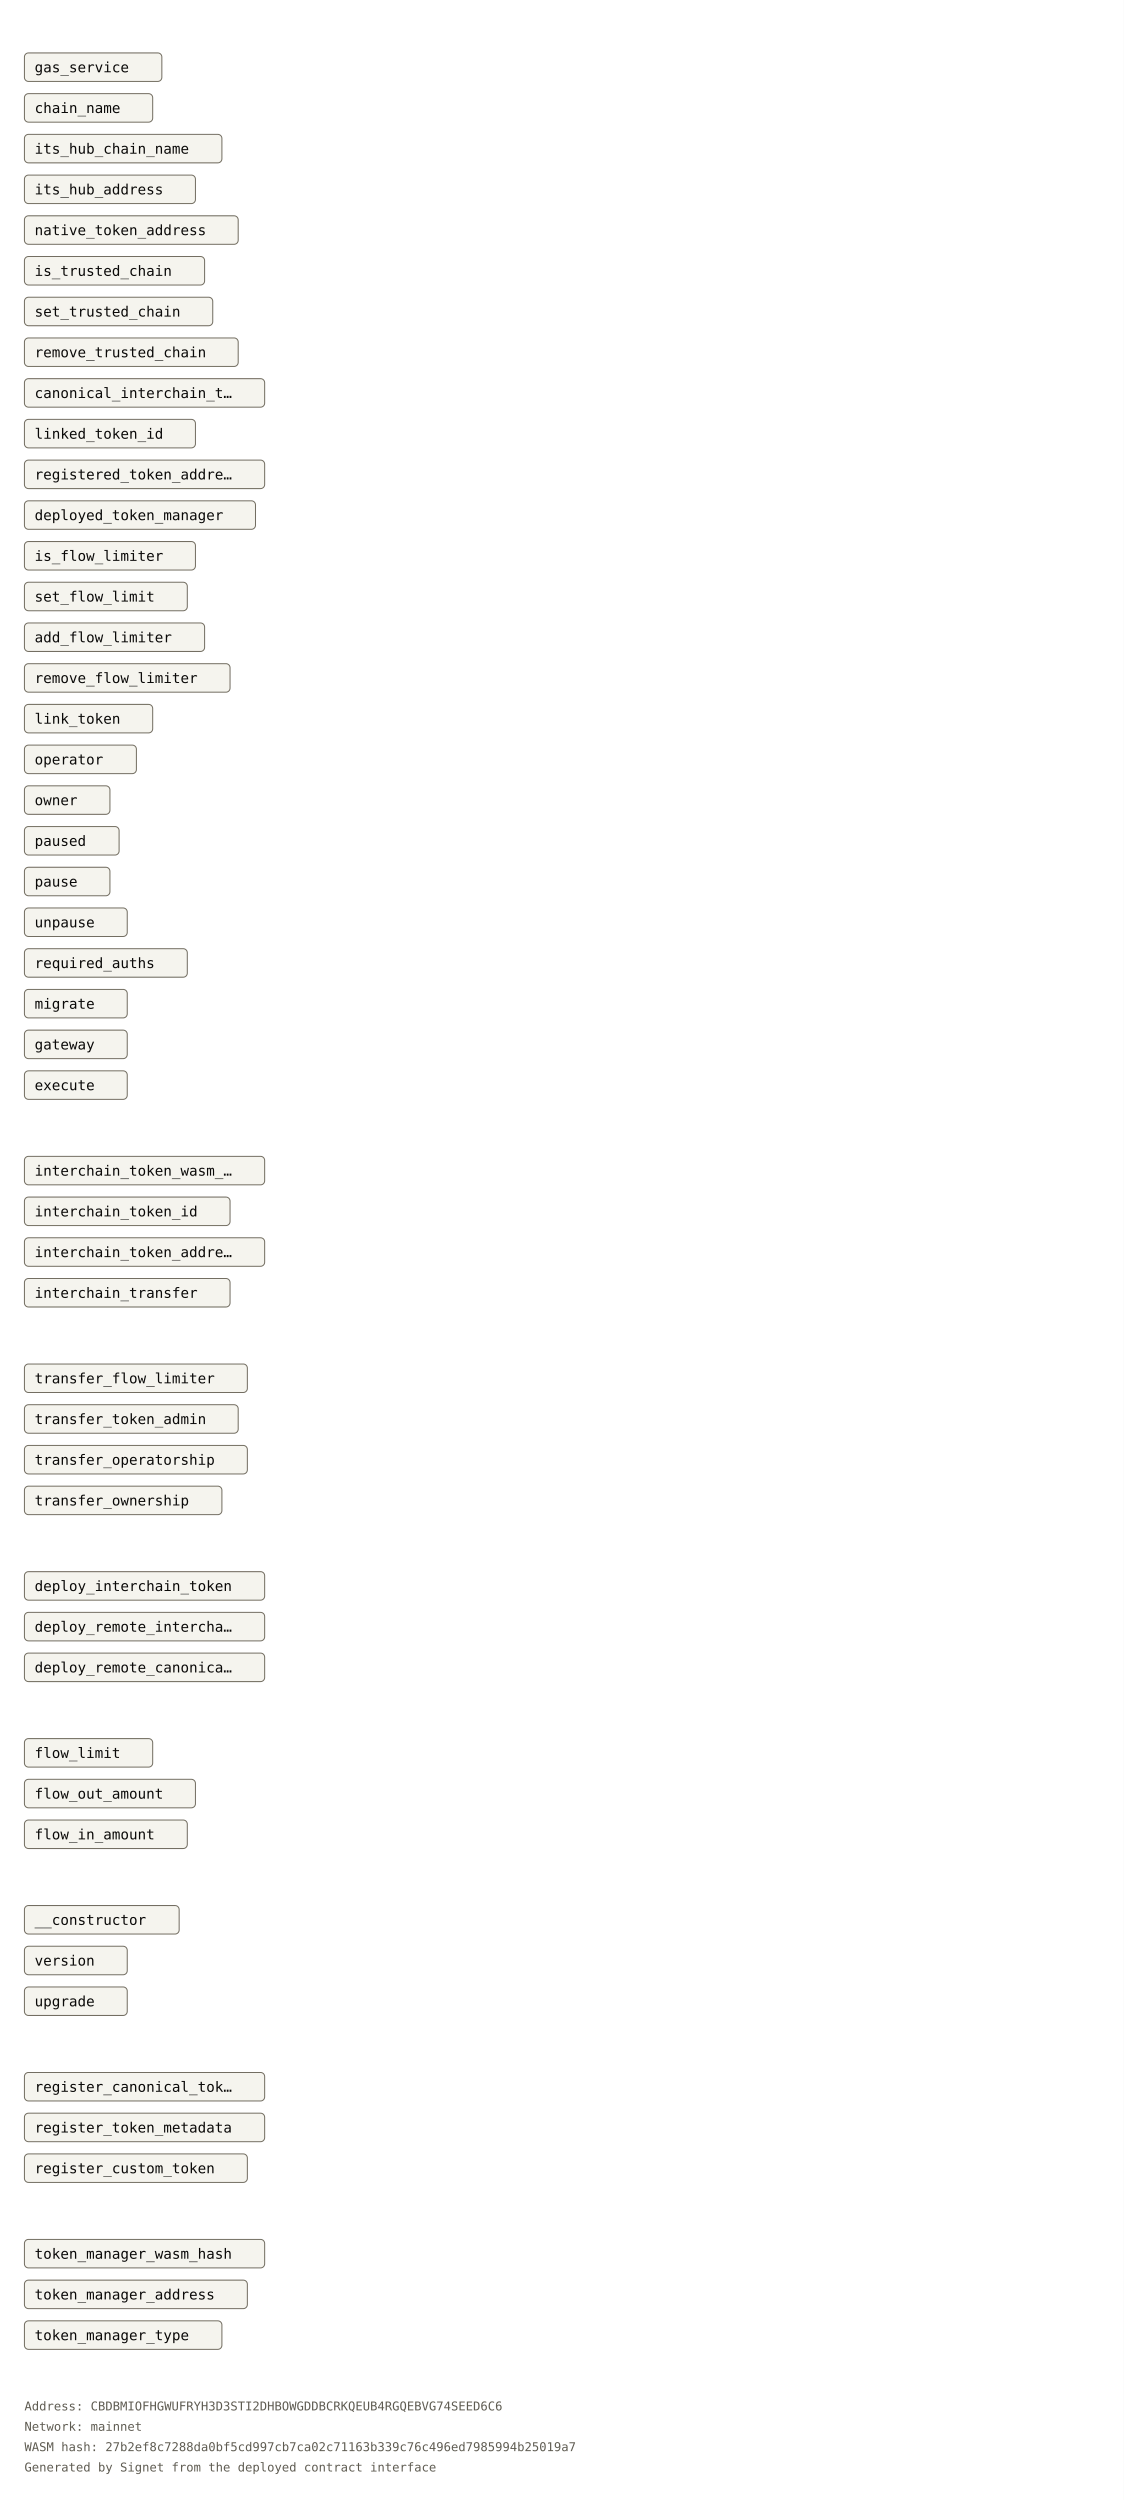
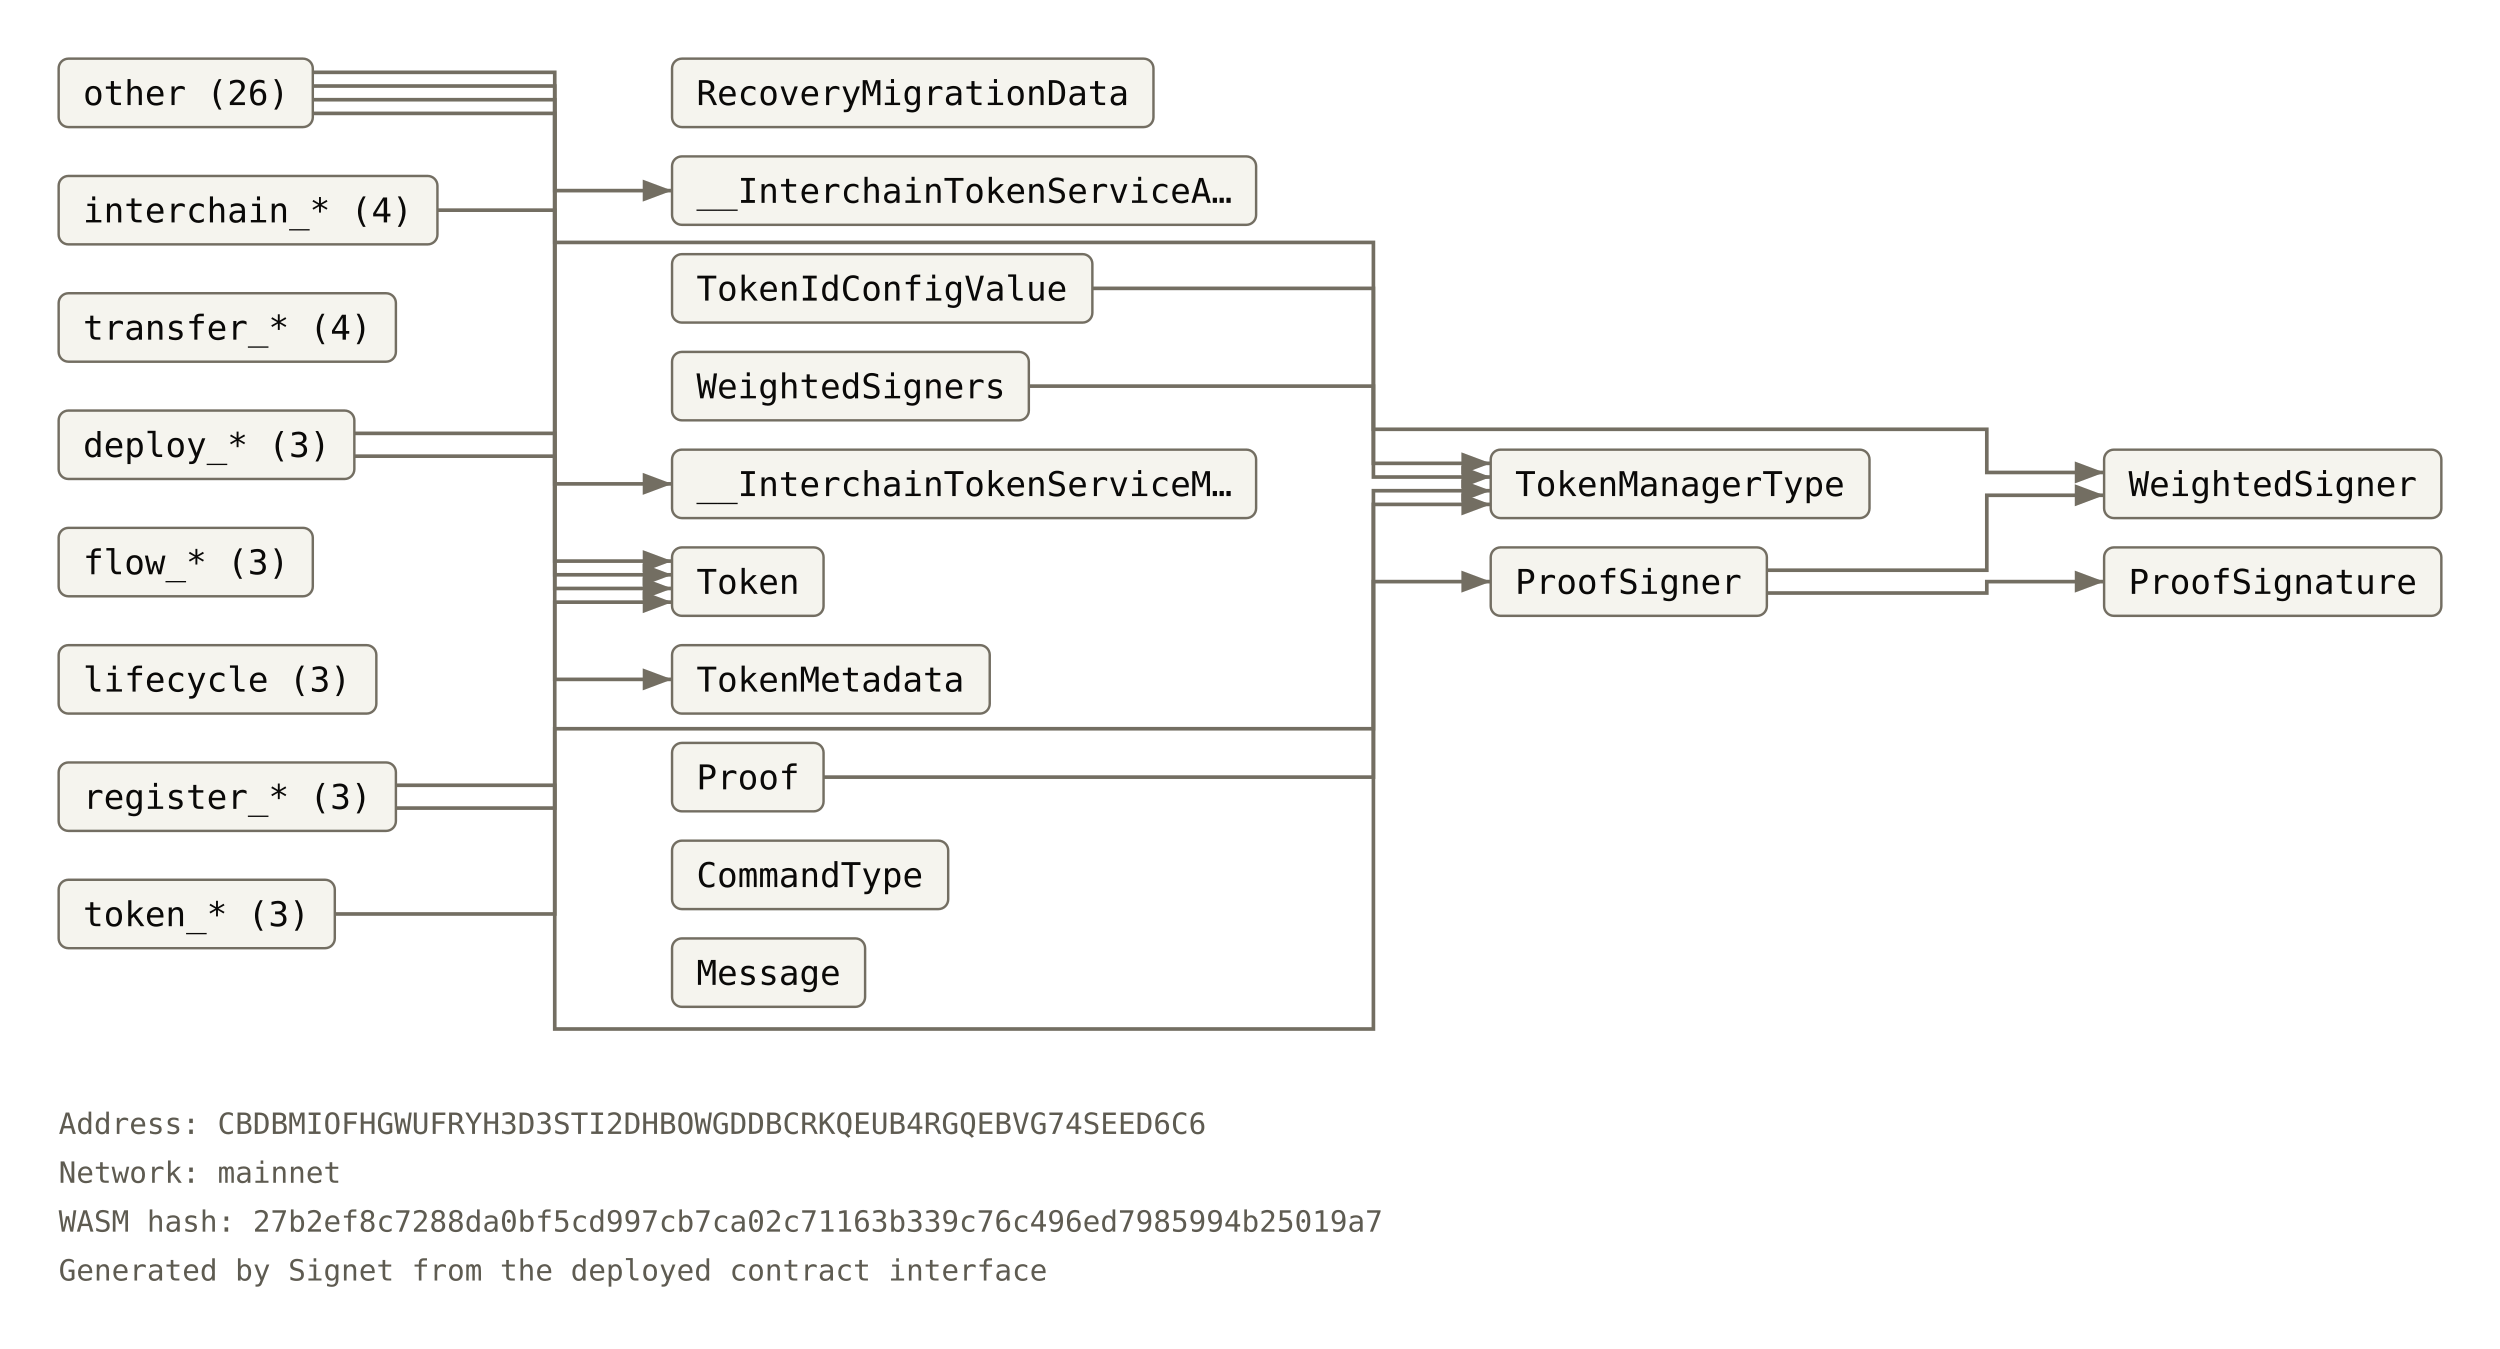
- <svg xmlns="http://www.w3.org/2000/svg" width="1104" height="2456" viewBox="0 0 1104 2456" role="img" aria-labelledby="export-title export-desc">
+ <svg xmlns="http://www.w3.org/2000/svg" width="1023" height="552" viewBox="0 0 1023 552" role="img" aria-labelledby="export-title export-desc">
  <style>text { font-family: monospace; font-size: 14px; }
.footer, .group-label { font-size: 12px; }
.canvas { fill: #ffffff; }
.node { fill: #f5f4ee; stroke: #736e62; }
.group { fill: none; stroke: #736e62; }
.label { fill: #0a0908; }
.footer, .group-label { fill: #5e5b51; }
.edge { fill: none; stroke: #736e62; stroke-width: 1.5; }
.arrow { fill: #736e62; }
@media (prefers-color-scheme: dark) { .canvas { fill: #0a0908; }
.node { fill: #181614; stroke: #736e62; }
.group { fill: none; stroke: #736e62; }
.label { fill: #f5f4ee; }
.footer, .group-label { fill: #9e9a8f; }
.edge { fill: none; stroke: #736e62; stroke-width: 1.5; }
.arrow { fill: #736e62; } }</style>
-   <rect class="canvas" width="1104" height="2456" />
+   <rect class="canvas" width="1023" height="552" />
  <defs>
    <marker id="export-arrow" markerWidth="8" markerHeight="6" refX="8" refY="3" orient="auto">
      <path class="arrow" d="M0,0 L8,3 L0,6 Z" />
    </marker>
  </defs>
+   <polyline class="edge" points="137,374 227,374 227,298.2 562,298.2 562,206.4 610,206.4" marker-end="url(#export-arrow)" />
+   <polyline class="edge" points="145,186.667 227,186.667 227,278 275,278" marker-end="url(#export-arrow)" />
+   <polyline class="edge" points="145,177.333 227,177.333 227,240.8 275,240.8" marker-end="url(#export-arrow)" />
+   <polyline class="edge" points="162,330.667 227,330.667 227,246.4 275,246.4" marker-end="url(#export-arrow)" />
+   <polyline class="edge" points="162,321.333 227,321.333 227,421.067 562,421.067 562,200.8 610,200.8" marker-end="url(#export-arrow)" />
+   <polyline class="edge" points="128,40.8 227,40.8 227,99.2 562,99.2 562,189.6 610,189.6" marker-end="url(#export-arrow)" />
+   <polyline class="edge" points="128,46.4 227,46.4 227,229.6 275,229.6" marker-end="url(#export-arrow)" />
+   <polyline class="edge" points="179,86 227,86 227,235.2 275,235.2" marker-end="url(#export-arrow)" />
+   <polyline class="edge" points="128,35.2 227,35.2 227,198 275,198" marker-end="url(#export-arrow)" />
+   <polyline class="edge" points="128,29.6 227,29.6 227,78 275,78" marker-end="url(#export-arrow)" />
+   <polyline class="edge" points="447,118 562,118 562,195.2 610,195.2" marker-end="url(#export-arrow)" />
+   <polyline class="edge" points="421,158 562,158 562,175.667 813,175.667 813,193.333 861,193.333" marker-end="url(#export-arrow)" />
+   <polyline class="edge" points="723,242.667 813,242.667 813,238 861,238" marker-end="url(#export-arrow)" />
+   <polyline class="edge" points="723,233.333 813,233.333 813,202.667 861,202.667" marker-end="url(#export-arrow)" />
+   <polyline class="edge" points="337,318 562,318 562,238 610,238" marker-end="url(#export-arrow)" />
  <g>
-     <rect class="node" x="24" y="52" width="135" height="28" rx="4" />
-     <text class="label" x="34" y="71">gas_service</text>
+     <rect class="node" x="24" y="24" width="104" height="28" rx="4" />
+     <text class="label" x="34" y="43">other (26)</text>
  </g>
  <g>
-     <rect class="node" x="24" y="92" width="126" height="28" rx="4" />
-     <text class="label" x="34" y="111">chain_name</text>
+     <rect class="node" x="24" y="72" width="155" height="28" rx="4" />
+     <text class="label" x="34" y="91">interchain_* (4)</text>
  </g>
  <g>
-     <rect class="node" x="24" y="132" width="194" height="28" rx="4" />
-     <text class="label" x="34" y="151">its_hub_chain_name</text>
+     <rect class="node" x="24" y="360" width="113" height="28" rx="4" />
+     <text class="label" x="34" y="379">token_* (3)</text>
  </g>
  <g>
-     <rect class="node" x="24" y="172" width="168" height="28" rx="4" />
-     <text class="label" x="34" y="191">its_hub_address</text>
+     <rect class="node" x="24" y="216" width="104" height="28" rx="4" />
+     <text class="label" x="34" y="235">flow_* (3)</text>
  </g>
  <g>
-     <rect class="node" x="24" y="212" width="210" height="28" rx="4" />
-     <text class="label" x="34" y="231">native_token_address</text>
+     <rect class="node" x="24" y="120" width="138" height="28" rx="4" />
+     <text class="label" x="34" y="139">transfer_* (4)</text>
  </g>
  <g>
-     <rect class="node" x="24" y="1136" width="236" height="28" rx="4" />
-     <text class="label" x="34" y="1155">interchain_token_wasm_…</text>
+     <rect class="node" x="24" y="168" width="121" height="28" rx="4" />
+     <text class="label" x="34" y="187">deploy_* (3)</text>
  </g>
  <g>
-     <rect class="node" x="24" y="2200" width="236" height="28" rx="4" />
-     <text class="label" x="34" y="2219">token_manager_wasm_hash</text>
+     <rect class="node" x="24" y="312" width="138" height="28" rx="4" />
+     <text class="label" x="34" y="331">register_* (3)</text>
  </g>
  <g>
-     <rect class="node" x="24" y="252" width="177" height="28" rx="4" />
-     <text class="label" x="34" y="271">is_trusted_chain</text>
+     <rect class="node" x="24" y="264" width="130" height="28" rx="4" />
+     <text class="label" x="34" y="283">lifecycle (3)</text>
  </g>
  <g>
-     <rect class="node" x="24" y="292" width="185" height="28" rx="4" />
-     <text class="label" x="34" y="311">set_trusted_chain</text>
+     <rect class="node" x="610" y="184" width="155" height="28" rx="4" />
+     <text class="label" x="620" y="203">TokenManagerType</text>
  </g>
  <g>
-     <rect class="node" x="24" y="332" width="210" height="28" rx="4" />
-     <text class="label" x="34" y="351">remove_trusted_chain</text>
+     <rect class="node" x="275" y="24" width="197" height="28" rx="4" />
+     <text class="label" x="285" y="43">RecoveryMigrationData</text>
  </g>
  <g>
-     <rect class="node" x="24" y="1176" width="202" height="28" rx="4" />
-     <text class="label" x="34" y="1195">interchain_token_id</text>
+     <rect class="node" x="275" y="104" width="172" height="28" rx="4" />
+     <text class="label" x="285" y="123">TokenIdConfigValue</text>
  </g>
  <g>
-     <rect class="node" x="24" y="372" width="236" height="28" rx="4" />
-     <text class="label" x="34" y="391">canonical_interchain_t…</text>
+     <rect class="node" x="275" y="264" width="130" height="28" rx="4" />
+     <text class="label" x="285" y="283">TokenMetadata</text>
  </g>
  <g>
-     <rect class="node" x="24" y="412" width="168" height="28" rx="4" />
-     <text class="label" x="34" y="431">linked_token_id</text>
+     <rect class="node" x="861" y="184" width="138" height="28" rx="4" />
+     <text class="label" x="871" y="203">WeightedSigner</text>
  </g>
  <g>
-     <rect class="node" x="24" y="1216" width="236" height="28" rx="4" />
-     <text class="label" x="34" y="1235">interchain_token_addre…</text>
+     <rect class="node" x="275" y="144" width="146" height="28" rx="4" />
+     <text class="label" x="285" y="163">WeightedSigners</text>
  </g>
  <g>
-     <rect class="node" x="24" y="2240" width="219" height="28" rx="4" />
-     <text class="label" x="34" y="2259">token_manager_address</text>
+     <rect class="node" x="861" y="224" width="138" height="28" rx="4" />
+     <text class="label" x="871" y="243">ProofSignature</text>
  </g>
  <g>
-     <rect class="node" x="24" y="452" width="236" height="28" rx="4" />
-     <text class="label" x="34" y="471">registered_token_addre…</text>
+     <rect class="node" x="610" y="224" width="113" height="28" rx="4" />
+     <text class="label" x="620" y="243">ProofSigner</text>
  </g>
  <g>
-     <rect class="node" x="24" y="492" width="227" height="28" rx="4" />
-     <text class="label" x="34" y="511">deployed_token_manager</text>
+     <rect class="node" x="275" y="304" width="62" height="28" rx="4" />
+     <text class="label" x="285" y="323">Proof</text>
  </g>
  <g>
-     <rect class="node" x="24" y="2280" width="194" height="28" rx="4" />
-     <text class="label" x="34" y="2299">token_manager_type</text>
+     <rect class="node" x="275" y="344" width="113" height="28" rx="4" />
+     <text class="label" x="285" y="363">CommandType</text>
  </g>
  <g>
-     <rect class="node" x="24" y="1708" width="126" height="28" rx="4" />
-     <text class="label" x="34" y="1727">flow_limit</text>
+     <rect class="node" x="275" y="384" width="79" height="28" rx="4" />
+     <text class="label" x="285" y="403">Message</text>
  </g>
  <g>
-     <rect class="node" x="24" y="1748" width="168" height="28" rx="4" />
-     <text class="label" x="34" y="1767">flow_out_amount</text>
+     <rect class="node" x="275" y="224" width="62" height="28" rx="4" />
+     <text class="label" x="285" y="243">Token</text>
  </g>
  <g>
-     <rect class="node" x="24" y="1788" width="160" height="28" rx="4" />
-     <text class="label" x="34" y="1807">flow_in_amount</text>
+     <rect class="node" x="275" y="184" width="239" height="28" rx="4" />
+     <text class="label" x="285" y="203">__InterchainTokenServiceM…</text>
  </g>
  <g>
-     <rect class="node" x="24" y="532" width="168" height="28" rx="4" />
-     <text class="label" x="34" y="551">is_flow_limiter</text>
+     <rect class="node" x="275" y="64" width="239" height="28" rx="4" />
+     <text class="label" x="285" y="83">__InterchainTokenServiceA…</text>
  </g>
-   <g>
-     <rect class="node" x="24" y="572" width="160" height="28" rx="4" />
-     <text class="label" x="34" y="591">set_flow_limit</text>
-   </g>
-   <g>
-     <rect class="node" x="24" y="612" width="177" height="28" rx="4" />
-     <text class="label" x="34" y="631">add_flow_limiter</text>
-   </g>
-   <g>
-     <rect class="node" x="24" y="652" width="202" height="28" rx="4" />
-     <text class="label" x="34" y="671">remove_flow_limiter</text>
-   </g>
-   <g>
-     <rect class="node" x="24" y="1340" width="219" height="28" rx="4" />
-     <text class="label" x="34" y="1359">transfer_flow_limiter</text>
-   </g>
-   <g>
-     <rect class="node" x="24" y="1544" width="236" height="28" rx="4" />
-     <text class="label" x="34" y="1563">deploy_interchain_token</text>
-   </g>
-   <g>
-     <rect class="node" x="24" y="1584" width="236" height="28" rx="4" />
-     <text class="label" x="34" y="1603">deploy_remote_intercha…</text>
-   </g>
-   <g>
-     <rect class="node" x="24" y="2036" width="236" height="28" rx="4" />
-     <text class="label" x="34" y="2055">register_canonical_tok…</text>
-   </g>
-   <g>
-     <rect class="node" x="24" y="1624" width="236" height="28" rx="4" />
-     <text class="label" x="34" y="1643">deploy_remote_canonica…</text>
-   </g>
-   <g>
-     <rect class="node" x="24" y="2076" width="236" height="28" rx="4" />
-     <text class="label" x="34" y="2095">register_token_metadata</text>
-   </g>
-   <g>
-     <rect class="node" x="24" y="2116" width="219" height="28" rx="4" />
-     <text class="label" x="34" y="2135">register_custom_token</text>
-   </g>
-   <g>
-     <rect class="node" x="24" y="692" width="126" height="28" rx="4" />
-     <text class="label" x="34" y="711">link_token</text>
-   </g>
-   <g>
-     <rect class="node" x="24" y="1256" width="202" height="28" rx="4" />
-     <text class="label" x="34" y="1275">interchain_transfer</text>
-   </g>
-   <g>
-     <rect class="node" x="24" y="1380" width="210" height="28" rx="4" />
-     <text class="label" x="34" y="1399">transfer_token_admin</text>
-   </g>
-   <g>
-     <rect class="node" x="24" y="1872" width="152" height="28" rx="4" />
-     <text class="label" x="34" y="1891">__constructor</text>
-   </g>
-   <g>
-     <rect class="node" x="24" y="732" width="110" height="28" rx="4" />
-     <text class="label" x="34" y="751">operator</text>
-   </g>
-   <g>
-     <rect class="node" x="24" y="1420" width="219" height="28" rx="4" />
-     <text class="label" x="34" y="1439">transfer_operatorship</text>
-   </g>
-   <g>
-     <rect class="node" x="24" y="772" width="84" height="28" rx="4" />
-     <text class="label" x="34" y="791">owner</text>
-   </g>
-   <g>
-     <rect class="node" x="24" y="1460" width="194" height="28" rx="4" />
-     <text class="label" x="34" y="1479">transfer_ownership</text>
-   </g>
-   <g>
-     <rect class="node" x="24" y="812" width="93" height="28" rx="4" />
-     <text class="label" x="34" y="831">paused</text>
-   </g>
-   <g>
-     <rect class="node" x="24" y="852" width="84" height="28" rx="4" />
-     <text class="label" x="34" y="871">pause</text>
-   </g>
-   <g>
-     <rect class="node" x="24" y="892" width="101" height="28" rx="4" />
-     <text class="label" x="34" y="911">unpause</text>
-   </g>
-   <g>
-     <rect class="node" x="24" y="1912" width="101" height="28" rx="4" />
-     <text class="label" x="34" y="1931">version</text>
-   </g>
-   <g>
-     <rect class="node" x="24" y="932" width="160" height="28" rx="4" />
-     <text class="label" x="34" y="951">required_auths</text>
-   </g>
-   <g>
-     <rect class="node" x="24" y="1952" width="101" height="28" rx="4" />
-     <text class="label" x="34" y="1971">upgrade</text>
-   </g>
-   <g>
-     <rect class="node" x="24" y="972" width="101" height="28" rx="4" />
-     <text class="label" x="34" y="991">migrate</text>
-   </g>
-   <g>
-     <rect class="node" x="24" y="1012" width="101" height="28" rx="4" />
-     <text class="label" x="34" y="1031">gateway</text>
-   </g>
-   <g>
-     <rect class="node" x="24" y="1052" width="101" height="28" rx="4" />
-     <text class="label" x="34" y="1071">execute</text>
-   </g>
-   <text class="footer" x="24" y="2368">Address: CBDBMIOFHGWUFRYH3D3STI2DHBOWGDDBCRKQEUB4RGQEBVG74SEED6C6</text>
-   <text class="footer" x="24" y="2388">Network: mainnet</text>
-   <text class="footer" x="24" y="2408">WASM hash: 27b2ef8c7288da0bf5cd997cb7ca02c71163b339c76c496ed7985994b25019a7</text>
-   <text class="footer" x="24" y="2428">Generated by Signet from the deployed contract interface</text>
+   <text class="footer" x="24" y="464">Address: CBDBMIOFHGWUFRYH3D3STI2DHBOWGDDBCRKQEUB4RGQEBVG74SEED6C6</text>
+   <text class="footer" x="24" y="484">Network: mainnet</text>
+   <text class="footer" x="24" y="504">WASM hash: 27b2ef8c7288da0bf5cd997cb7ca02c71163b339c76c496ed7985994b25019a7</text>
+   <text class="footer" x="24" y="524">Generated by Signet from the deployed contract interface</text>
</svg>
